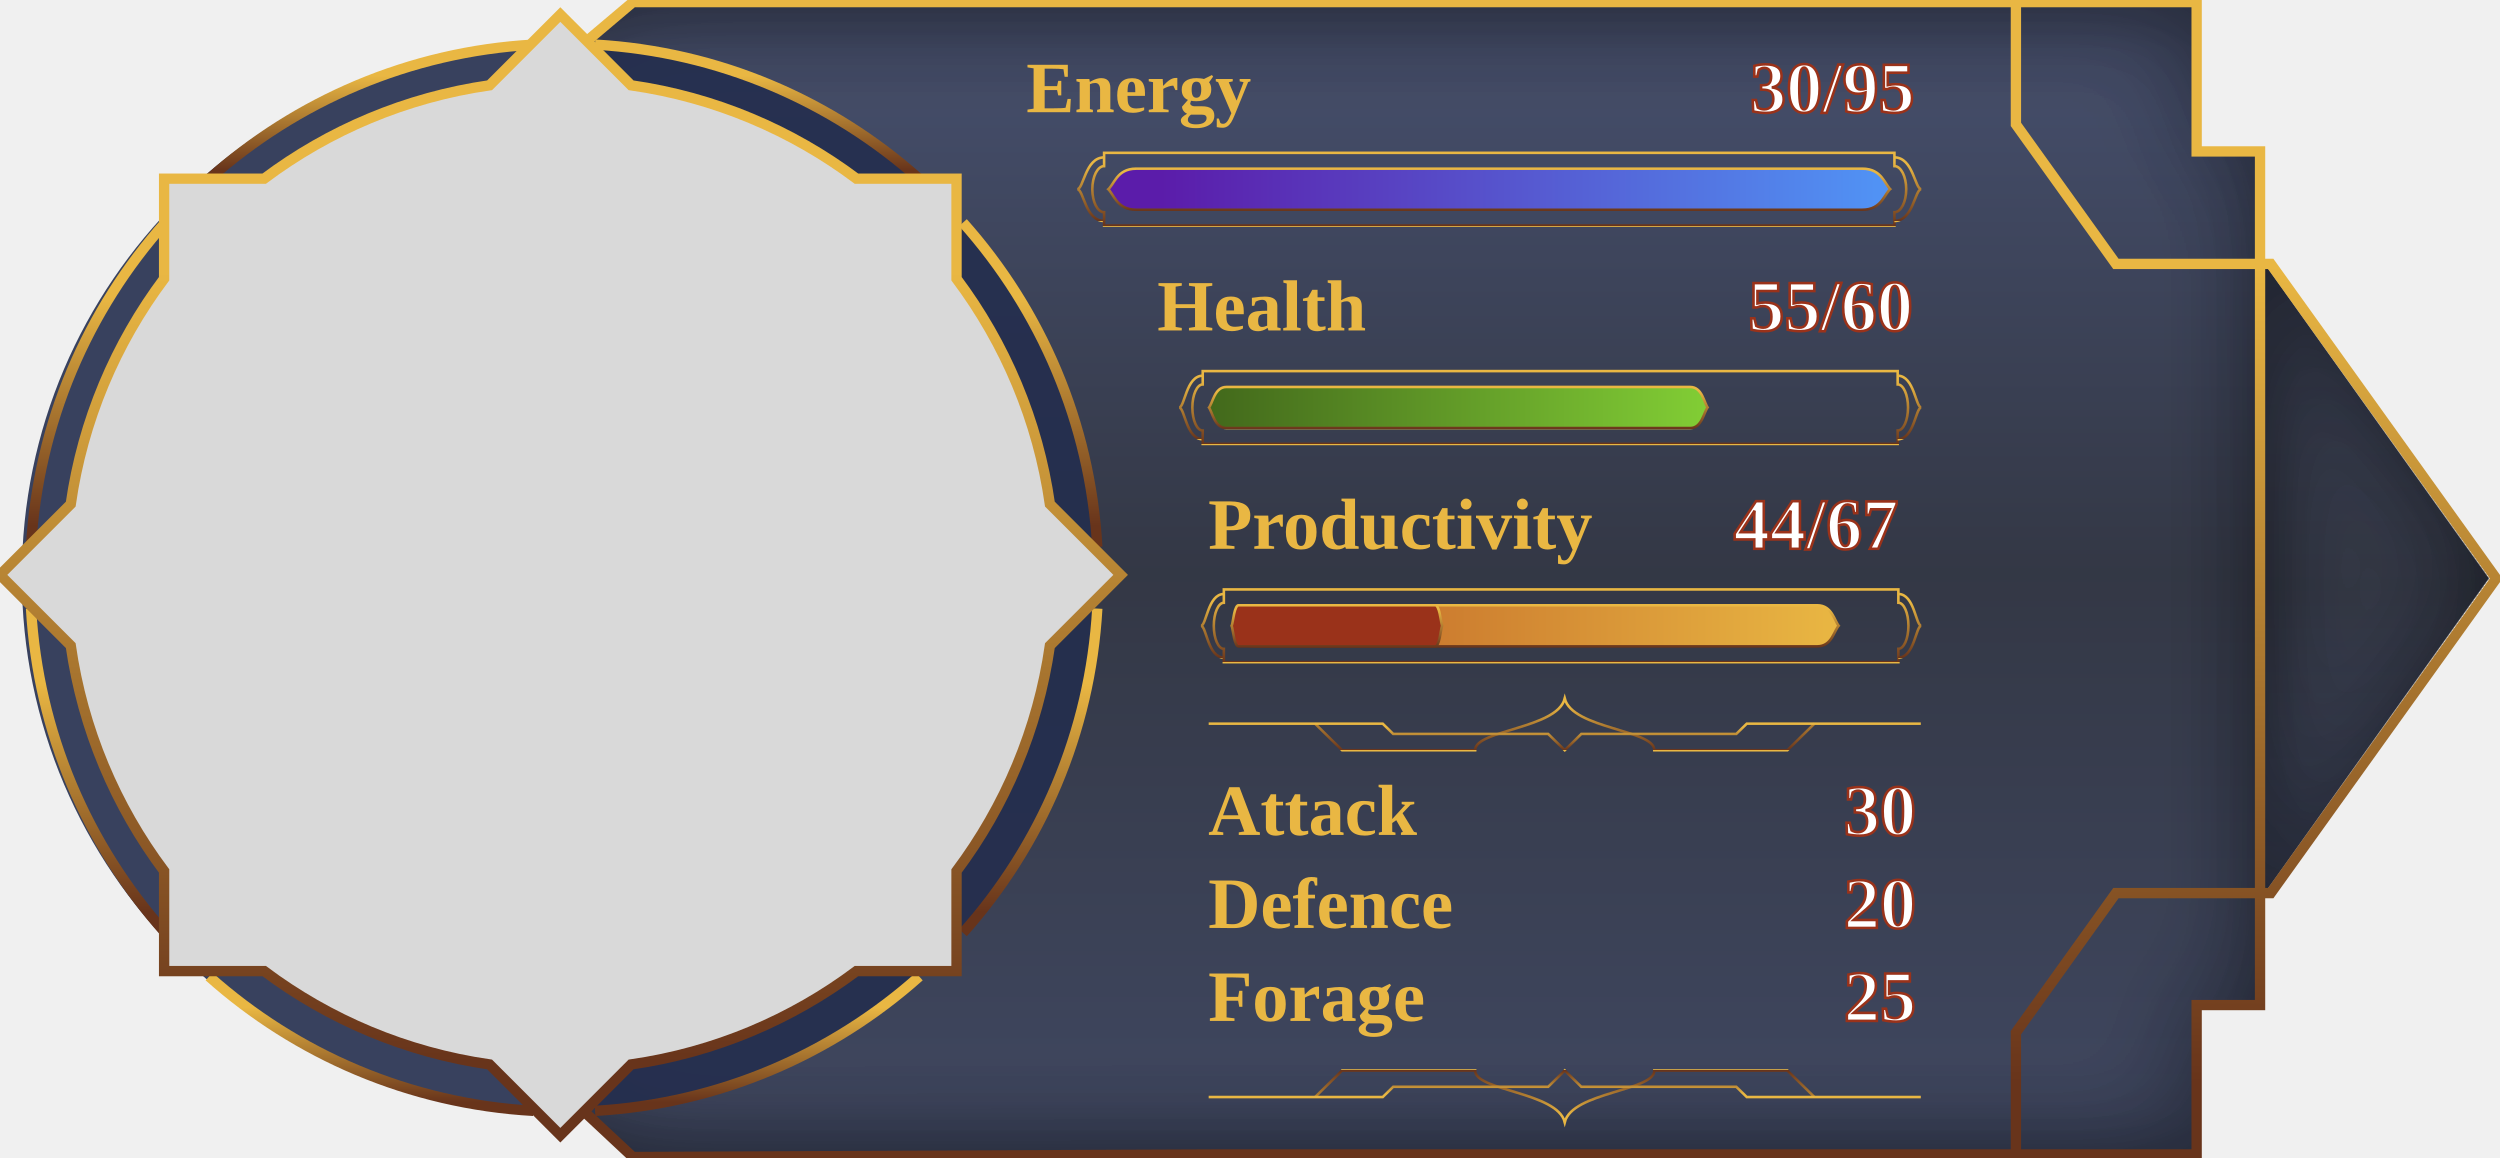
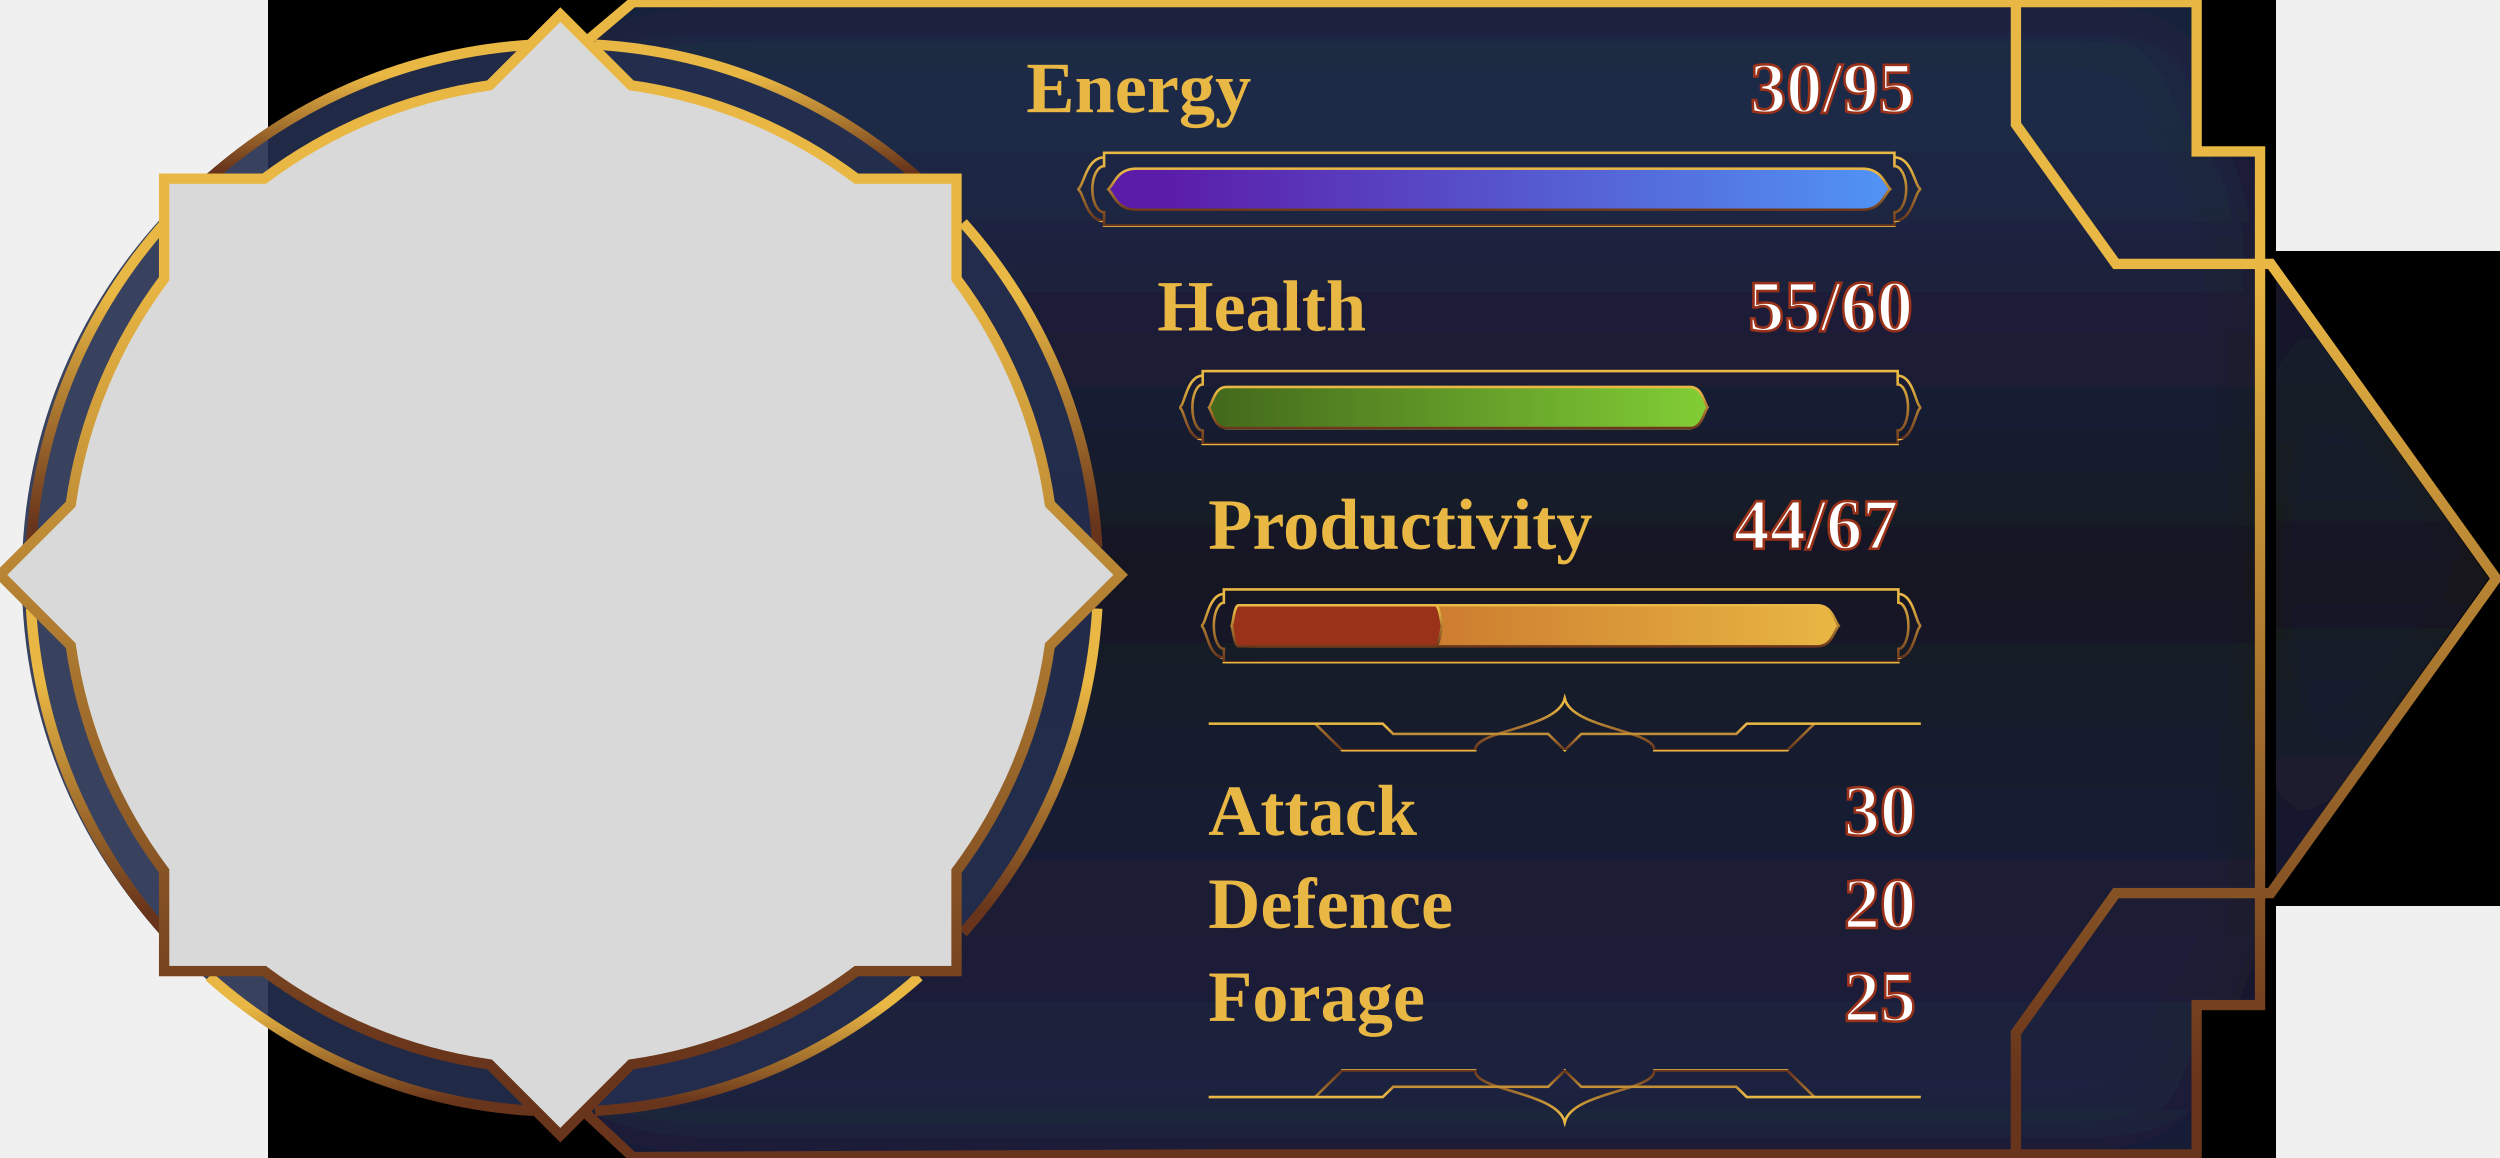
<svg xmlns="http://www.w3.org/2000/svg" width="484" height="224" viewBox="0 0 484 224" fill="none">
  <g id="bee_stats_panel">
    <g id="rectangle_frame">
      <g id="Polygon 8" filter="url(#filter0_ii_821964_1611)">
        <path d="M481.812 111.964L438.139 173.283V50.717L481.812 111.964Z" fill="url(#paint0_linear_821964_1611)" fill-opacity="0.85" />
      </g>
      <g id="Group 235">
        <g id="b">
          <g id="Vector">
            <g filter="url(#filter1_ii_821964_1611)">
              <path d="M425.269 29.319V0.403H254.5L245.36 0.404L236.226 0.403H122.543L104.937 15.277L82.956 29.319L54.985 47.804L56.489 156.592L81.599 185.8L122.509 224L236.226 223.497H245.36H254.494H425.269V194.581H437.545V29.319H425.269Z" fill="url(#paint1_linear_821964_1611)" fill-opacity="0.85" />
            </g>
            <path d="M425.269 29.319V0.403H254.5L245.36 0.404L236.226 0.403H122.543L104.937 15.277L82.956 29.319L54.985 47.804L56.489 156.592L81.599 185.8L122.509 224L236.226 223.497H245.36H254.494H425.269V194.581H437.545V29.319H425.269Z" stroke="url(#paint2_linear_821964_1611)" stroke-width="2" stroke-miterlimit="10" />
          </g>
          <path id="Vector_2" d="M390.281 224V199.919L409.639 172.907H439.614L483.262 112L439.614 51.093H409.639L390.281 24.081V0" stroke="url(#paint3_linear_821964_1611)" stroke-width="2" stroke-miterlimit="10" />
        </g>
      </g>
    </g>
    <g id="bee_background_frame">
      <ellipse id="Ellipse 12" cx="108.166" cy="111.64" rx="103.939" ry="103.241" fill="#242E4E" fill-opacity="0.9" />
      <g id="Group 242">
        <g id="b_2">
          <path id="Vector_3" d="M186.427 180.597C201.473 163.719 211.065 141.868 212.436 117.817" stroke="url(#paint4_linear_821964_1611)" stroke-width="2" stroke-miterlimit="10" />
          <path id="Vector_4" d="M40.474 189.053C57.358 204.099 79.196 213.691 103.246 215.062" stroke="url(#paint5_linear_821964_1611)" stroke-width="2" stroke-miterlimit="10" />
          <path id="Vector_5" d="M6.009 105.872C7.379 81.822 16.971 59.978 32.018 43.1" stroke="url(#paint6_linear_821964_1611)" stroke-width="2" stroke-miterlimit="10" />
          <path id="Vector_6" d="M115.196 8.635C139.247 10.005 161.084 19.597 177.969 34.644" stroke="url(#paint7_linear_821964_1611)" stroke-width="2" stroke-miterlimit="10" />
          <path id="Vector_7" d="M103.247 8.642C79.196 10.005 57.365 19.597 40.48 34.644" stroke="url(#paint8_linear_821964_1611)" stroke-width="2" stroke-miterlimit="10" />
          <path id="Vector_8" d="M6.009 117.822C7.379 141.873 16.971 163.717 32.018 180.595" stroke="url(#paint9_linear_821964_1611)" stroke-width="2" stroke-miterlimit="10" />
          <path id="Vector_9" d="M115.196 215.062C139.247 213.691 161.084 204.099 177.969 189.053" stroke="url(#paint10_linear_821964_1611)" stroke-width="2" stroke-miterlimit="10" />
          <path id="Vector_10" d="M186.427 43.1C201.473 59.978 211.065 81.829 212.436 105.879" stroke="url(#paint11_linear_821964_1611)" stroke-width="2" stroke-miterlimit="10" />
          <path id="Vector_11" d="M19.821 101.873L9.806 111.889L19.821 121.904" stroke="url(#paint12_linear_821964_1611)" stroke-width="2" stroke-miterlimit="10" />
          <path id="Vector_12" d="M198.4 121.904L208.416 111.889L198.4 101.873" stroke="url(#paint13_linear_821964_1611)" stroke-width="2" stroke-miterlimit="10" />
          <path id="Vector_13" d="M119.127 22.599L109.111 12.583L99.096 22.599" stroke="url(#paint14_linear_821964_1611)" stroke-width="2" stroke-miterlimit="10" />
          <path id="Vector_14" d="M99.096 201.178L109.111 211.193L119.127 201.178" stroke="url(#paint15_linear_821964_1611)" stroke-width="2" stroke-miterlimit="10" />
        </g>
      </g>
    </g>
    <g id="bee_stats">
      <g id="health">
        <text id="health_value" fill="white" stroke="#9A321A" stroke-width="0.5" xml:space="preserve" style="white-space: pre" font-family="Vera Humana 95" font-size="14" font-weight="bold" letter-spacing="0em">
          <tspan x="338.46" y="63.983">55/60</tspan>
        </text>
        <text id="health_label" fill="#E9B743" xml:space="preserve" style="white-space: pre" font-family="Vera Humana 95" font-size="14" font-weight="bold" letter-spacing="0em">
          <tspan x="224.042" y="63.983">Health</tspan>
        </text>
      </g>
      <g id="productivity">
        <text id="productivity_value" fill="white" stroke="#9A321A" stroke-width="0.5" xml:space="preserve" style="white-space: pre" font-family="Vera Humana 95" font-size="14" font-weight="bold" letter-spacing="0em">
          <tspan x="335.641" y="106.247">44/67</tspan>
        </text>
        <text id="productivity_label" fill="#E9B743" xml:space="preserve" style="white-space: pre" font-family="Vera Humana 95" font-size="14" font-weight="bold" letter-spacing="0em">
          <tspan x="233.902" y="106.247">Productivity</tspan>
        </text>
      </g>
      <g id="energy">
        <text id="energy_value" fill="white" stroke="#9A321A" stroke-width="0.5" xml:space="preserve" style="white-space: pre" font-family="Vera Humana 95" font-size="14" font-weight="bold" letter-spacing="0em">
          <tspan x="338.801" y="21.719">30/95</tspan>
        </text>
        <text id="energy_label" fill="#E9B743" xml:space="preserve" style="white-space: pre" font-family="Vera Humana 95" font-size="14" font-weight="bold" letter-spacing="0em">
          <tspan x="198.683" y="21.719">Energy</tspan>
        </text>
      </g>
      <g id="health_frame">
        <path id="Vector_15" d="M232.846 85.047C229.63 85.047 229.374 78.894 228.268 78.894C229.374 78.894 229.63 72.738 232.846 72.738" stroke="url(#paint16_linear_821964_1611)" stroke-width="0.5" stroke-miterlimit="10" />
        <path id="Vector_16" d="M240.016 85.934H367.388V83.358C368.495 83.358 369.394 81.359 369.394 78.89C369.394 76.421 368.497 74.423 367.388 74.423V71.85H232.846V74.426C231.739 74.426 230.84 76.424 230.84 78.894C230.84 81.363 231.737 83.361 232.846 83.361V85.938H240.016V85.934Z" stroke="url(#paint17_linear_821964_1611)" stroke-width="0.5" stroke-miterlimit="10" />
        <path id="Vector_17" d="M367.389 85.046C370.604 85.046 370.861 78.89 371.967 78.89C370.861 78.89 370.604 72.734 367.389 72.734" stroke="url(#paint18_linear_821964_1611)" stroke-width="0.5" stroke-miterlimit="10" />
        <g id="heatlh_bar">
          <mask id="path-26-inside-1_821964_1611" fill="white">
            <path d="M327.209 83.12C329.809 83.12 330.091 79.666 330.909 78.893C330.147 78.035 329.806 74.667 327.209 74.667H237.443C234.843 74.667 234.56 78.121 233.742 78.893C234.504 79.751 234.845 83.12 237.443 83.12H327.209Z" />
          </mask>
          <path d="M327.209 83.12C329.809 83.12 330.091 79.666 330.909 78.893C330.147 78.035 329.806 74.667 327.209 74.667H237.443C234.843 74.667 234.56 78.121 233.742 78.893C234.504 79.751 234.845 83.12 237.443 83.12H327.209Z" fill="url(#paint19_linear_821964_1611)" stroke="url(#paint20_linear_821964_1611)" mask="url(#path-26-inside-1_821964_1611)" />
        </g>
      </g>
      <g id="productivity_frame">
        <path id="Vector_18" d="M236.938 127.31C233.817 127.31 233.568 121.158 232.494 121.158C233.568 121.158 233.817 115.002 236.938 115.002" stroke="url(#paint21_linear_821964_1611)" stroke-width="0.5" stroke-miterlimit="10" />
        <path id="Vector_19" d="M243.896 128.198H367.522V125.621C368.597 125.621 369.47 123.623 369.47 121.154C369.47 118.685 368.599 116.687 367.522 116.687V114.113H236.938V116.69C235.863 116.69 234.99 118.688 234.99 121.157C234.99 123.626 235.861 125.625 236.938 125.625V128.201H243.896V128.198Z" stroke="url(#paint22_linear_821964_1611)" stroke-width="0.5" stroke-miterlimit="10" />
        <path id="Vector_20" d="M367.523 127.31C370.644 127.31 370.893 121.154 371.967 121.154C370.893 121.154 370.644 114.998 367.523 114.998" stroke="url(#paint23_linear_821964_1611)" stroke-width="0.5" stroke-miterlimit="10" />
        <g id="productivity_bar">
          <mask id="path-30-inside-2_821964_1611" fill="white">
            <path d="M351.812 125.383C354.974 125.383 355.317 121.929 356.311 121.157C355.385 120.299 354.97 116.931 351.812 116.931H242.687C239.525 116.931 239.182 120.385 238.188 121.157C239.114 122.015 239.528 125.383 242.687 125.383H351.812Z" />
          </mask>
          <path d="M351.812 125.383C354.974 125.383 355.317 121.929 356.311 121.157C355.385 120.299 354.97 116.931 351.812 116.931H242.687C239.525 116.931 239.182 120.385 238.188 121.157C239.114 122.015 239.528 125.383 242.687 125.383H351.812Z" fill="url(#paint24_linear_821964_1611)" stroke="url(#paint25_linear_821964_1611)" mask="url(#path-30-inside-2_821964_1611)" />
        </g>
        <g id="activity_bar">
          <mask id="path-31-inside-3_821964_1611" fill="white">
            <path d="M277.888 125.383C278.992 125.383 279.112 121.929 279.46 121.157C279.136 120.299 278.991 116.931 277.888 116.931H239.759C238.655 116.931 238.535 120.385 238.188 121.157C238.511 122.015 238.656 125.383 239.759 125.383H277.888Z" />
          </mask>
          <path d="M277.888 125.383C278.992 125.383 279.112 121.929 279.46 121.157C279.136 120.299 278.991 116.931 277.888 116.931H239.759C238.655 116.931 238.535 120.385 238.188 121.157C238.511 122.015 238.656 125.383 239.759 125.383H277.888Z" fill="#9A321A" stroke="url(#paint26_linear_821964_1611)" mask="url(#path-31-inside-3_821964_1611)" />
        </g>
      </g>
      <g id="energy_frame">
        <path id="Vector_21" d="M213.751 42.782C210.095 42.782 209.803 36.63 208.545 36.63C209.803 36.63 210.095 30.474 213.751 30.474" stroke="url(#paint27_linear_821964_1611)" stroke-width="0.5" stroke-miterlimit="10" />
        <path id="Vector_22" d="M221.907 43.67H366.762V41.093C368.021 41.093 369.044 39.095 369.044 36.626C369.044 34.157 368.023 32.158 366.762 32.158V29.585H213.754V32.162C212.494 32.162 211.472 34.16 211.472 36.629C211.472 39.098 212.492 41.096 213.754 41.096V43.673H221.907V43.67Z" stroke="url(#paint28_linear_821964_1611)" stroke-width="0.5" stroke-miterlimit="10" />
        <path id="Vector_23" d="M366.761 42.782C370.417 42.782 370.709 36.626 371.967 36.626C370.709 36.626 370.417 30.47 366.761 30.47" stroke="url(#paint29_linear_821964_1611)" stroke-width="0.5" stroke-miterlimit="10" />
        <g id="energy_bar">
          <mask id="path-35-inside-4_821964_1611" fill="white">
            <path d="M360.535 40.855C364.608 40.855 365.05 37.401 366.331 36.629C365.137 35.771 364.603 32.402 360.535 32.402H219.975C215.903 32.402 215.461 35.857 214.18 36.629C215.373 37.487 215.907 40.855 219.975 40.855H360.535Z" />
          </mask>
          <path d="M360.535 40.855C364.608 40.855 365.05 37.401 366.331 36.629C365.137 35.771 364.603 32.402 360.535 32.402H219.975C215.903 32.402 215.461 35.857 214.18 36.629C215.373 37.487 215.907 40.855 219.975 40.855H360.535Z" fill="url(#paint30_linear_821964_1611)" stroke="url(#paint31_linear_821964_1611)" mask="url(#path-35-inside-4_821964_1611)" />
        </g>
      </g>
    </g>
    <g id="bee_traits">
      <g id="frame_top">
        <path id="Vector_24" d="M254.59 140.095L259.834 145.245H285.581C285.581 141.262 301.455 141.099 302.934 135.245C304.414 141.099 320.288 141.262 320.288 145.245H346.035L351.279 140.095" stroke="url(#paint32_linear_821964_1611)" stroke-width="0.5" stroke-miterlimit="10" />
        <path id="Vector_25" d="M371.869 140.102H338.171L336.147 142.09H306.146L302.935 145.244L299.724 142.09H269.722L267.696 140.102H234" stroke="url(#paint33_linear_821964_1611)" stroke-width="0.5" stroke-miterlimit="10" />
      </g>
      <g id="attack">
        <text id="attack_value" fill="white" stroke="#9A321A" stroke-width="0.5" xml:space="preserve" style="white-space: pre" font-family="Vera Humana 95" font-size="14" font-weight="bold" letter-spacing="0em">
          <tspan x="356.954" y="161.649">30</tspan>
        </text>
        <text id="attack_label" fill="#E9B743" xml:space="preserve" style="white-space: pre" font-family="Vera Humana 95" font-size="14" font-weight="bold" letter-spacing="0em">
          <tspan x="233.903" y="161.649">Attack</tspan>
        </text>
      </g>
      <g id="defence">
        <text id="defence_value" fill="white" stroke="#9A321A" stroke-width="0.5" xml:space="preserve" style="white-space: pre" font-family="Vera Humana 95" font-size="14" font-weight="bold" letter-spacing="0em">
          <tspan x="356.955" y="179.649">20</tspan>
        </text>
        <text id="defence_label" fill="#E9B743" xml:space="preserve" style="white-space: pre" font-family="Vera Humana 95" font-size="14" font-weight="bold" letter-spacing="0em">
          <tspan x="233.903" y="179.649">Defence</tspan>
        </text>
      </g>
      <g id="forage">
        <text id="forage_value" fill="white" stroke="#9A321A" stroke-width="0.5" xml:space="preserve" style="white-space: pre" font-family="Vera Humana 95" font-size="14" font-weight="bold" letter-spacing="0em">
          <tspan x="356.954" y="197.649">25</tspan>
        </text>
        <text id="forage_label" fill="#E9B743" xml:space="preserve" style="white-space: pre" font-family="Vera Humana 95" font-size="14" font-weight="bold" letter-spacing="0em">
          <tspan x="233.903" y="197.649">Forage</tspan>
        </text>
      </g>
      <g id="frame_bottom">
        <path id="Vector_26" d="M351.279 212.395L346.036 207.245H320.288C320.288 211.228 304.414 211.391 302.935 217.245C301.455 211.391 285.581 211.228 285.581 207.245H259.834L254.59 212.395" stroke="url(#paint34_linear_821964_1611)" stroke-width="0.5" stroke-miterlimit="10" />
        <path id="Vector_27" d="M234 212.389L267.698 212.389L269.722 210.4H299.724L302.935 207.247L306.146 210.4H336.147L338.173 212.389H371.869" stroke="url(#paint35_linear_821964_1611)" stroke-width="0.5" stroke-miterlimit="10" />
      </g>
    </g>
    <g id="BeeFrame">
      <path id="Vector_28" d="M185.184 188.002V168.629C194.562 156.104 200.937 141.201 203.262 124.99L216.956 111.295L203.262 97.601C200.937 81.39 194.562 66.487 185.184 53.962V34.589H165.812C153.286 25.212 138.383 18.836 122.172 16.512L108.478 2.817L94.784 16.512C78.573 18.836 63.669 25.212 51.144 34.589H31.772V53.962C22.394 66.487 16.019 81.39 13.694 97.601L0 111.295L13.694 124.99C16.019 141.201 22.394 156.104 31.772 168.629V188.002H51.144C63.669 197.379 78.573 203.755 94.784 206.079L108.478 219.773L122.172 206.079C138.383 203.755 153.286 197.379 165.812 188.002H185.184Z" fill="#D9D9D9" stroke="url(#paint36_linear_821964_1611)" stroke-width="2" stroke-miterlimit="10" />
    </g>
  </g>
  <defs>
-     <filter id="filter0_ii_821964_1611" x="436.139" y="48.717" width="47.673" height="126.566" filterUnits="userSpaceOnUse" color-interpolation-filters="sRGB">
-       <feFlood flood-opacity="0" result="BackgroundImageFix" />
+     <filter id="filter0_ii_821964_1611" x="436.139" y="48.717" width="47.673" height="126.566" filterUnits="userSpaceOnUse" colorInterpolationFilters="sRGB">
+       <feFlood floodOpacity="0" result="BackgroundImageFix" />
      <feBlend mode="normal" in="SourceGraphic" in2="BackgroundImageFix" result="shape" />
      <feColorMatrix in="SourceAlpha" type="matrix" values="0 0 0 0 0 0 0 0 0 0 0 0 0 0 0 0 0 0 127 0" result="hardAlpha" />
      <feOffset dx="-2" dy="-2" />
      <feGaussianBlur stdDeviation="10" />
      <feComposite in2="hardAlpha" operator="arithmetic" k2="-1" k3="1" />
      <feColorMatrix type="matrix" values="0 0 0 0 0 0 0 0 0 0 0 0 0 0 0 0 0 0 0.25 0" />
      <feBlend mode="normal" in2="shape" result="effect1_innerShadow_821964_1611" />
      <feColorMatrix in="SourceAlpha" type="matrix" values="0 0 0 0 0 0 0 0 0 0 0 0 0 0 0 0 0 0 127 0" result="hardAlpha" />
      <feOffset dx="2" dy="2" />
      <feGaussianBlur stdDeviation="10" />
      <feComposite in2="hardAlpha" operator="arithmetic" k2="-1" k3="1" />
      <feColorMatrix type="matrix" values="0 0 0 0 0 0 0 0 0 0 0 0 0 0 0 0 0 0 0.25 0" />
      <feBlend mode="normal" in2="effect1_innerShadow_821964_1611" result="effect2_innerShadow_821964_1611" />
    </filter>
-     <filter id="filter1_ii_821964_1611" x="51.977" y="-2.597" width="388.567" height="229.599" filterUnits="userSpaceOnUse" color-interpolation-filters="sRGB">
-       <feFlood flood-opacity="0" result="BackgroundImageFix" />
+     <filter id="filter1_ii_821964_1611" x="51.977" y="-2.597" width="388.567" height="229.599" filterUnits="userSpaceOnUse" colorInterpolationFilters="sRGB">
+       <feFlood floodOpacity="0" result="BackgroundImageFix" />
      <feBlend mode="normal" in="SourceGraphic" in2="BackgroundImageFix" result="shape" />
      <feColorMatrix in="SourceAlpha" type="matrix" values="0 0 0 0 0 0 0 0 0 0 0 0 0 0 0 0 0 0 127 0" result="hardAlpha" />
      <feOffset dx="-2" dy="-2" />
      <feGaussianBlur stdDeviation="10" />
      <feComposite in2="hardAlpha" operator="arithmetic" k2="-1" k3="1" />
      <feColorMatrix type="matrix" values="0 0 0 0 0 0 0 0 0 0 0 0 0 0 0 0 0 0 0.25 0" />
      <feBlend mode="normal" in2="shape" result="effect1_innerShadow_821964_1611" />
      <feColorMatrix in="SourceAlpha" type="matrix" values="0 0 0 0 0 0 0 0 0 0 0 0 0 0 0 0 0 0 127 0" result="hardAlpha" />
      <feOffset dx="2" dy="2" />
      <feGaussianBlur stdDeviation="10" />
      <feComposite in2="hardAlpha" operator="arithmetic" k2="-1" k3="1" />
      <feColorMatrix type="matrix" values="0 0 0 0 0 0 0 0 0 0 0 0 0 0 0 0 0 0 0.25 0" />
      <feBlend mode="normal" in2="effect1_innerShadow_821964_1611" result="effect2_innerShadow_821964_1611" />
    </filter>
    <linearGradient id="paint0_linear_821964_1611" x1="459.212" y1="228.867" x2="459.212" y2="-2.587" gradientUnits="userSpaceOnUse">
      <stop offset="0.143" stop-color="#242E4E" />
      <stop offset="0.499" stop-color="#121727" />
      <stop offset="0.926" stop-color="#202946" />
    </linearGradient>
    <linearGradient id="paint1_linear_821964_1611" x1="245.363" y1="-13.54" x2="245.363" y2="235.697" gradientUnits="userSpaceOnUse">
      <stop offset="0.143" stop-color="#242E4E" />
      <stop offset="0.499" stop-color="#121727" />
      <stop offset="0.926" stop-color="#202946" />
    </linearGradient>
    <linearGradient id="paint2_linear_821964_1611" x1="246.265" y1="223.984" x2="246.265" y2="0.403" gradientUnits="userSpaceOnUse">
      <stop offset="0.065" stop-color="#68341B" />
      <stop offset="0.77" stop-color="#E9B743" />
      <stop offset="0.98" stop-color="#E9B743" />
    </linearGradient>
    <linearGradient id="paint3_linear_821964_1611" x1="436.772" y1="223.984" x2="436.772" y2="0" gradientUnits="userSpaceOnUse">
      <stop offset="0.065" stop-color="#68341B" />
      <stop offset="0.77" stop-color="#E9B743" />
      <stop offset="0.98" stop-color="#E9B743" />
    </linearGradient>
    <linearGradient id="paint4_linear_821964_1611" x1="199.431" y1="180.592" x2="199.431" y2="117.817" gradientUnits="userSpaceOnUse">
      <stop offset="0.065" stop-color="#68341B" />
      <stop offset="0.77" stop-color="#E9B743" />
      <stop offset="0.98" stop-color="#E9B743" />
    </linearGradient>
    <linearGradient id="paint5_linear_821964_1611" x1="71.86" y1="215.06" x2="71.86" y2="189.053" gradientUnits="userSpaceOnUse">
      <stop offset="0.065" stop-color="#68341B" />
      <stop offset="0.77" stop-color="#E9B743" />
      <stop offset="0.98" stop-color="#E9B743" />
    </linearGradient>
    <linearGradient id="paint6_linear_821964_1611" x1="19.013" y1="105.868" x2="19.013" y2="43.1" gradientUnits="userSpaceOnUse">
      <stop offset="0.065" stop-color="#68341B" />
      <stop offset="0.77" stop-color="#E9B743" />
      <stop offset="0.98" stop-color="#E9B743" />
    </linearGradient>
    <linearGradient id="paint7_linear_821964_1611" x1="146.583" y1="34.642" x2="146.583" y2="8.635" gradientUnits="userSpaceOnUse">
      <stop offset="0.065" stop-color="#68341B" />
      <stop offset="0.77" stop-color="#E9B743" />
      <stop offset="0.98" stop-color="#E9B743" />
    </linearGradient>
    <linearGradient id="paint8_linear_821964_1611" x1="71.864" y1="34.642" x2="71.864" y2="8.642" gradientUnits="userSpaceOnUse">
      <stop offset="0.065" stop-color="#68341B" />
      <stop offset="0.77" stop-color="#E9B743" />
      <stop offset="0.98" stop-color="#E9B743" />
    </linearGradient>
    <linearGradient id="paint9_linear_821964_1611" x1="19.013" y1="180.591" x2="19.013" y2="117.822" gradientUnits="userSpaceOnUse">
      <stop offset="0.065" stop-color="#68341B" />
      <stop offset="0.77" stop-color="#E9B743" />
      <stop offset="0.98" stop-color="#E9B743" />
    </linearGradient>
    <linearGradient id="paint10_linear_821964_1611" x1="146.583" y1="215.06" x2="146.583" y2="189.053" gradientUnits="userSpaceOnUse">
      <stop offset="0.065" stop-color="#68341B" />
      <stop offset="0.77" stop-color="#E9B743" />
      <stop offset="0.98" stop-color="#E9B743" />
    </linearGradient>
    <linearGradient id="paint11_linear_821964_1611" x1="199.431" y1="105.875" x2="199.431" y2="43.1" gradientUnits="userSpaceOnUse">
      <stop offset="0.065" stop-color="#68341B" />
      <stop offset="0.77" stop-color="#E9B743" />
      <stop offset="0.98" stop-color="#E9B743" />
    </linearGradient>
    <linearGradient id="paint12_linear_821964_1611" x1="14.814" y1="116.896" x2="24.829" y2="106.881" gradientUnits="userSpaceOnUse">
      <stop offset="0.065" stop-color="#68341B" />
      <stop offset="0.77" stop-color="#E9B743" />
      <stop offset="0.98" stop-color="#E9B743" />
    </linearGradient>
    <linearGradient id="paint13_linear_821964_1611" x1="193.393" y1="106.882" x2="203.408" y2="116.896" gradientUnits="userSpaceOnUse">
      <stop offset="0.065" stop-color="#68341B" />
      <stop offset="0.77" stop-color="#E9B743" />
      <stop offset="0.98" stop-color="#E9B743" />
    </linearGradient>
    <linearGradient id="paint14_linear_821964_1611" x1="104.104" y1="17.592" x2="114.119" y2="27.606" gradientUnits="userSpaceOnUse">
      <stop offset="0.065" stop-color="#68341B" />
      <stop offset="0.77" stop-color="#E9B743" />
      <stop offset="0.98" stop-color="#E9B743" />
    </linearGradient>
    <linearGradient id="paint15_linear_821964_1611" x1="114.118" y1="196.171" x2="104.104" y2="206.186" gradientUnits="userSpaceOnUse">
      <stop offset="0.065" stop-color="#68341B" />
      <stop offset="0.77" stop-color="#E9B743" />
      <stop offset="0.98" stop-color="#E9B743" />
    </linearGradient>
    <linearGradient id="paint16_linear_821964_1611" x1="230.557" y1="85.046" x2="230.557" y2="72.738" gradientUnits="userSpaceOnUse">
      <stop stop-color="#E9B743" />
      <stop offset="0" stop-color="#68341B" />
      <stop offset="0.875" stop-color="#E9B743" />
    </linearGradient>
    <linearGradient id="paint17_linear_821964_1611" x1="300.117" y1="85.937" x2="300.117" y2="71.85" gradientUnits="userSpaceOnUse">
      <stop stop-color="#E9B743" />
      <stop offset="0" stop-color="#68341B" />
      <stop offset="0.875" stop-color="#E9B743" />
    </linearGradient>
    <linearGradient id="paint18_linear_821964_1611" x1="369.678" y1="85.045" x2="369.678" y2="72.734" gradientUnits="userSpaceOnUse">
      <stop stop-color="#E9B743" />
      <stop offset="0" stop-color="#68341B" />
      <stop offset="0.875" stop-color="#E9B743" />
    </linearGradient>
    <linearGradient id="paint19_linear_821964_1611" x1="233.742" y1="78.893" x2="330.909" y2="78.893" gradientUnits="userSpaceOnUse">
      <stop stop-color="#42681B" />
      <stop offset="1" stop-color="#82CE35" />
    </linearGradient>
    <linearGradient id="paint20_linear_821964_1611" x1="282.326" y1="83.119" x2="282.326" y2="74.667" gradientUnits="userSpaceOnUse">
      <stop stop-color="#E9B743" />
      <stop offset="0" stop-color="#68341B" />
      <stop offset="0.875" stop-color="#E9B743" />
    </linearGradient>
    <linearGradient id="paint21_linear_821964_1611" x1="234.716" y1="127.31" x2="234.716" y2="115.002" gradientUnits="userSpaceOnUse">
      <stop stop-color="#E9B743" />
      <stop offset="0" stop-color="#68341B" />
      <stop offset="0.875" stop-color="#E9B743" />
    </linearGradient>
    <linearGradient id="paint22_linear_821964_1611" x1="302.23" y1="128.2" x2="302.23" y2="114.113" gradientUnits="userSpaceOnUse">
      <stop stop-color="#E9B743" />
      <stop offset="0" stop-color="#68341B" />
      <stop offset="0.875" stop-color="#E9B743" />
    </linearGradient>
    <linearGradient id="paint23_linear_821964_1611" x1="369.745" y1="127.309" x2="369.745" y2="114.998" gradientUnits="userSpaceOnUse">
      <stop stop-color="#E9B743" />
      <stop offset="0" stop-color="#68341B" />
      <stop offset="0.875" stop-color="#E9B743" />
    </linearGradient>
    <linearGradient id="paint24_linear_821964_1611" x1="238.188" y1="121.157" x2="356.311" y2="121.157" gradientUnits="userSpaceOnUse">
      <stop stop-color="#BE5F25" />
      <stop offset="1" stop-color="#E9B743" />
    </linearGradient>
    <linearGradient id="paint25_linear_821964_1611" x1="297.249" y1="125.383" x2="297.249" y2="116.931" gradientUnits="userSpaceOnUse">
      <stop stop-color="#E9B743" />
      <stop offset="0" stop-color="#68341B" />
      <stop offset="0.875" stop-color="#E9B743" />
    </linearGradient>
    <linearGradient id="paint26_linear_821964_1611" x1="258.824" y1="125.383" x2="258.824" y2="116.931" gradientUnits="userSpaceOnUse">
      <stop stop-color="#E9B743" />
      <stop offset="0" stop-color="#68341B" />
      <stop offset="0.875" stop-color="#E9B743" />
    </linearGradient>
    <linearGradient id="paint27_linear_821964_1611" x1="211.148" y1="42.781" x2="211.148" y2="30.474" gradientUnits="userSpaceOnUse">
      <stop stop-color="#E9B743" />
      <stop offset="0" stop-color="#68341B" />
      <stop offset="0.875" stop-color="#E9B743" />
    </linearGradient>
    <linearGradient id="paint28_linear_821964_1611" x1="290.258" y1="43.672" x2="290.258" y2="29.585" gradientUnits="userSpaceOnUse">
      <stop stop-color="#E9B743" />
      <stop offset="0" stop-color="#68341B" />
      <stop offset="0.875" stop-color="#E9B743" />
    </linearGradient>
    <linearGradient id="paint29_linear_821964_1611" x1="369.364" y1="42.781" x2="369.364" y2="30.47" gradientUnits="userSpaceOnUse">
      <stop stop-color="#E9B743" />
      <stop offset="0" stop-color="#68341B" />
      <stop offset="0.875" stop-color="#E9B743" />
    </linearGradient>
    <linearGradient id="paint30_linear_821964_1611" x1="214.18" y1="36.629" x2="366.331" y2="36.629" gradientUnits="userSpaceOnUse">
      <stop offset="0.07" stop-color="#5B1CAA" />
      <stop offset="0.98" stop-color="#5192F4" />
    </linearGradient>
    <linearGradient id="paint31_linear_821964_1611" x1="290.255" y1="40.855" x2="290.255" y2="32.402" gradientUnits="userSpaceOnUse">
      <stop stop-color="#E9B743" />
      <stop offset="0" stop-color="#68341B" />
      <stop offset="0.875" stop-color="#E9B743" />
    </linearGradient>
    <linearGradient id="paint32_linear_821964_1611" x1="302.934" y1="145.244" x2="302.934" y2="135.245" gradientUnits="userSpaceOnUse">
      <stop stop-color="#E9B743" />
      <stop offset="0" stop-color="#68341B" />
      <stop offset="0.875" stop-color="#E9B743" />
    </linearGradient>
    <linearGradient id="paint33_linear_821964_1611" x1="302.935" y1="145.243" x2="302.935" y2="140.102" gradientUnits="userSpaceOnUse">
      <stop stop-color="#E9B743" />
      <stop offset="0" stop-color="#68341B" />
      <stop offset="0.875" stop-color="#E9B743" />
    </linearGradient>
    <linearGradient id="paint34_linear_821964_1611" x1="302.935" y1="207.246" x2="302.935" y2="217.245" gradientUnits="userSpaceOnUse">
      <stop stop-color="#E9B743" />
      <stop offset="0" stop-color="#68341B" />
      <stop offset="0.875" stop-color="#E9B743" />
    </linearGradient>
    <linearGradient id="paint35_linear_821964_1611" x1="302.935" y1="207.247" x2="302.935" y2="212.389" gradientUnits="userSpaceOnUse">
      <stop stop-color="#E9B743" />
      <stop offset="0" stop-color="#68341B" />
      <stop offset="0.875" stop-color="#E9B743" />
    </linearGradient>
    <linearGradient id="paint36_linear_821964_1611" x1="108.478" y1="219.758" x2="108.478" y2="2.817" gradientUnits="userSpaceOnUse">
      <stop offset="0.065" stop-color="#68341B" />
      <stop offset="0.77" stop-color="#E9B743" />
      <stop offset="0.98" stop-color="#E9B743" />
    </linearGradient>
  </defs>
</svg>
